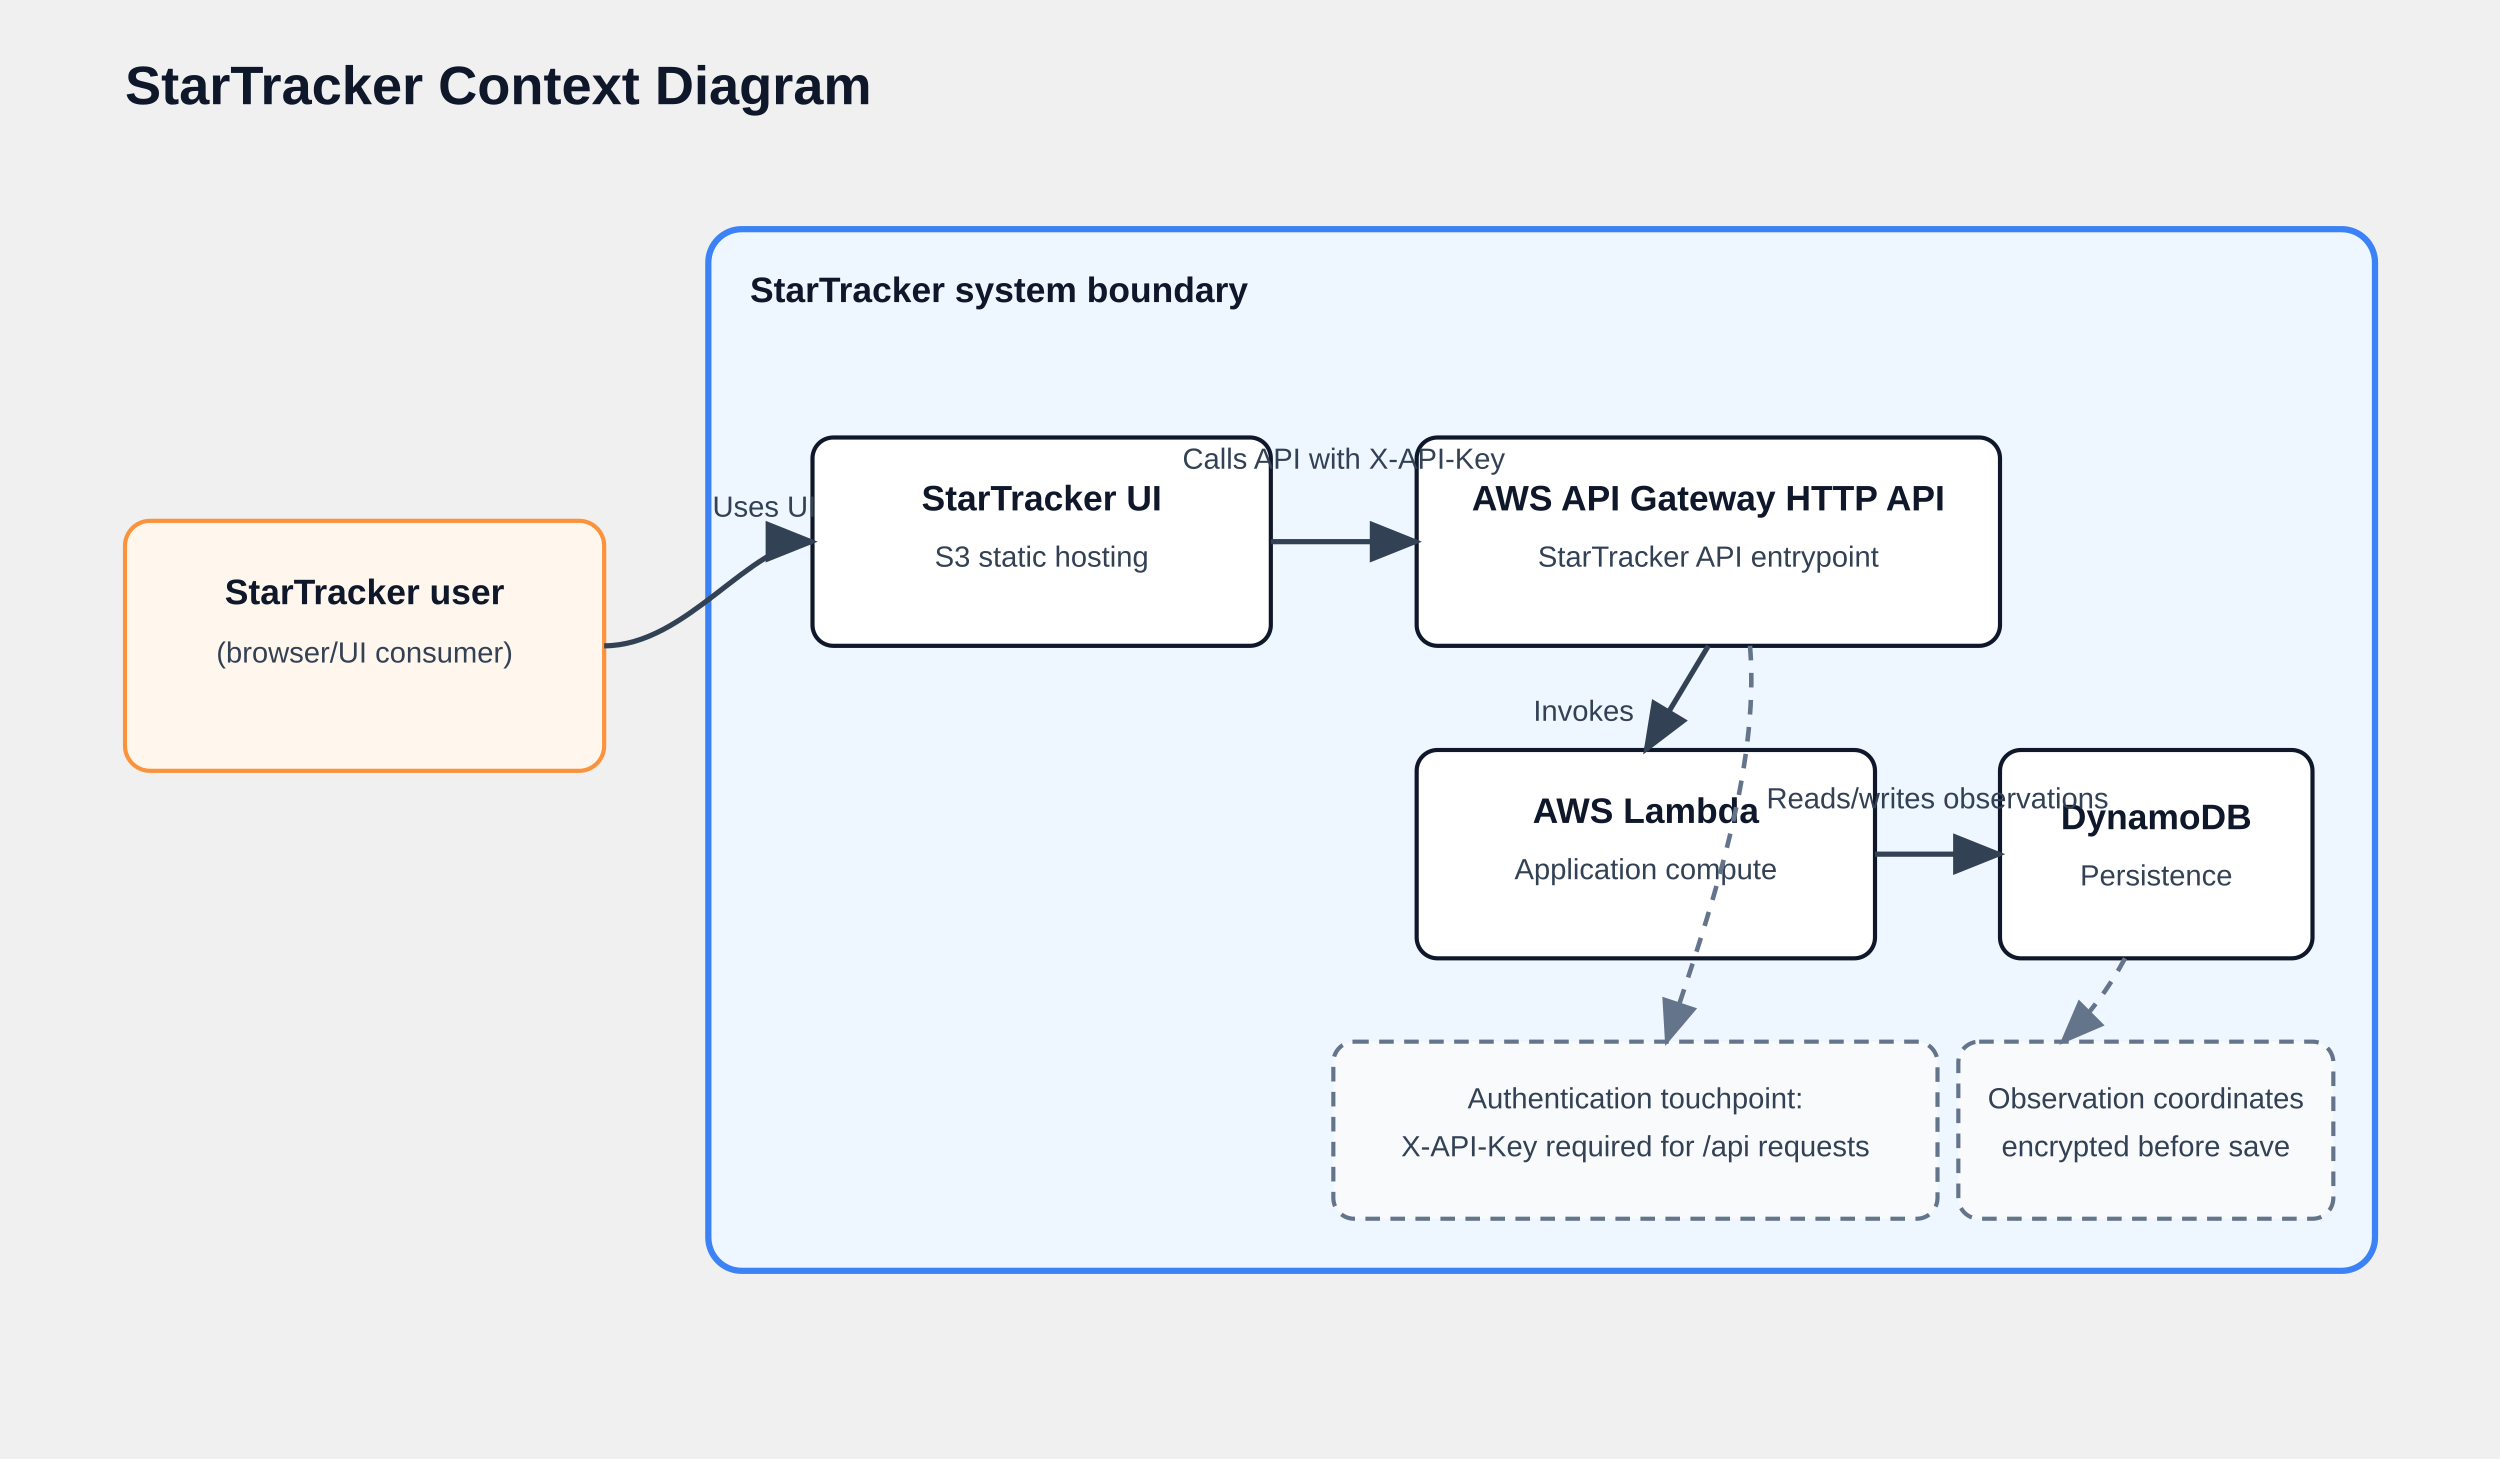
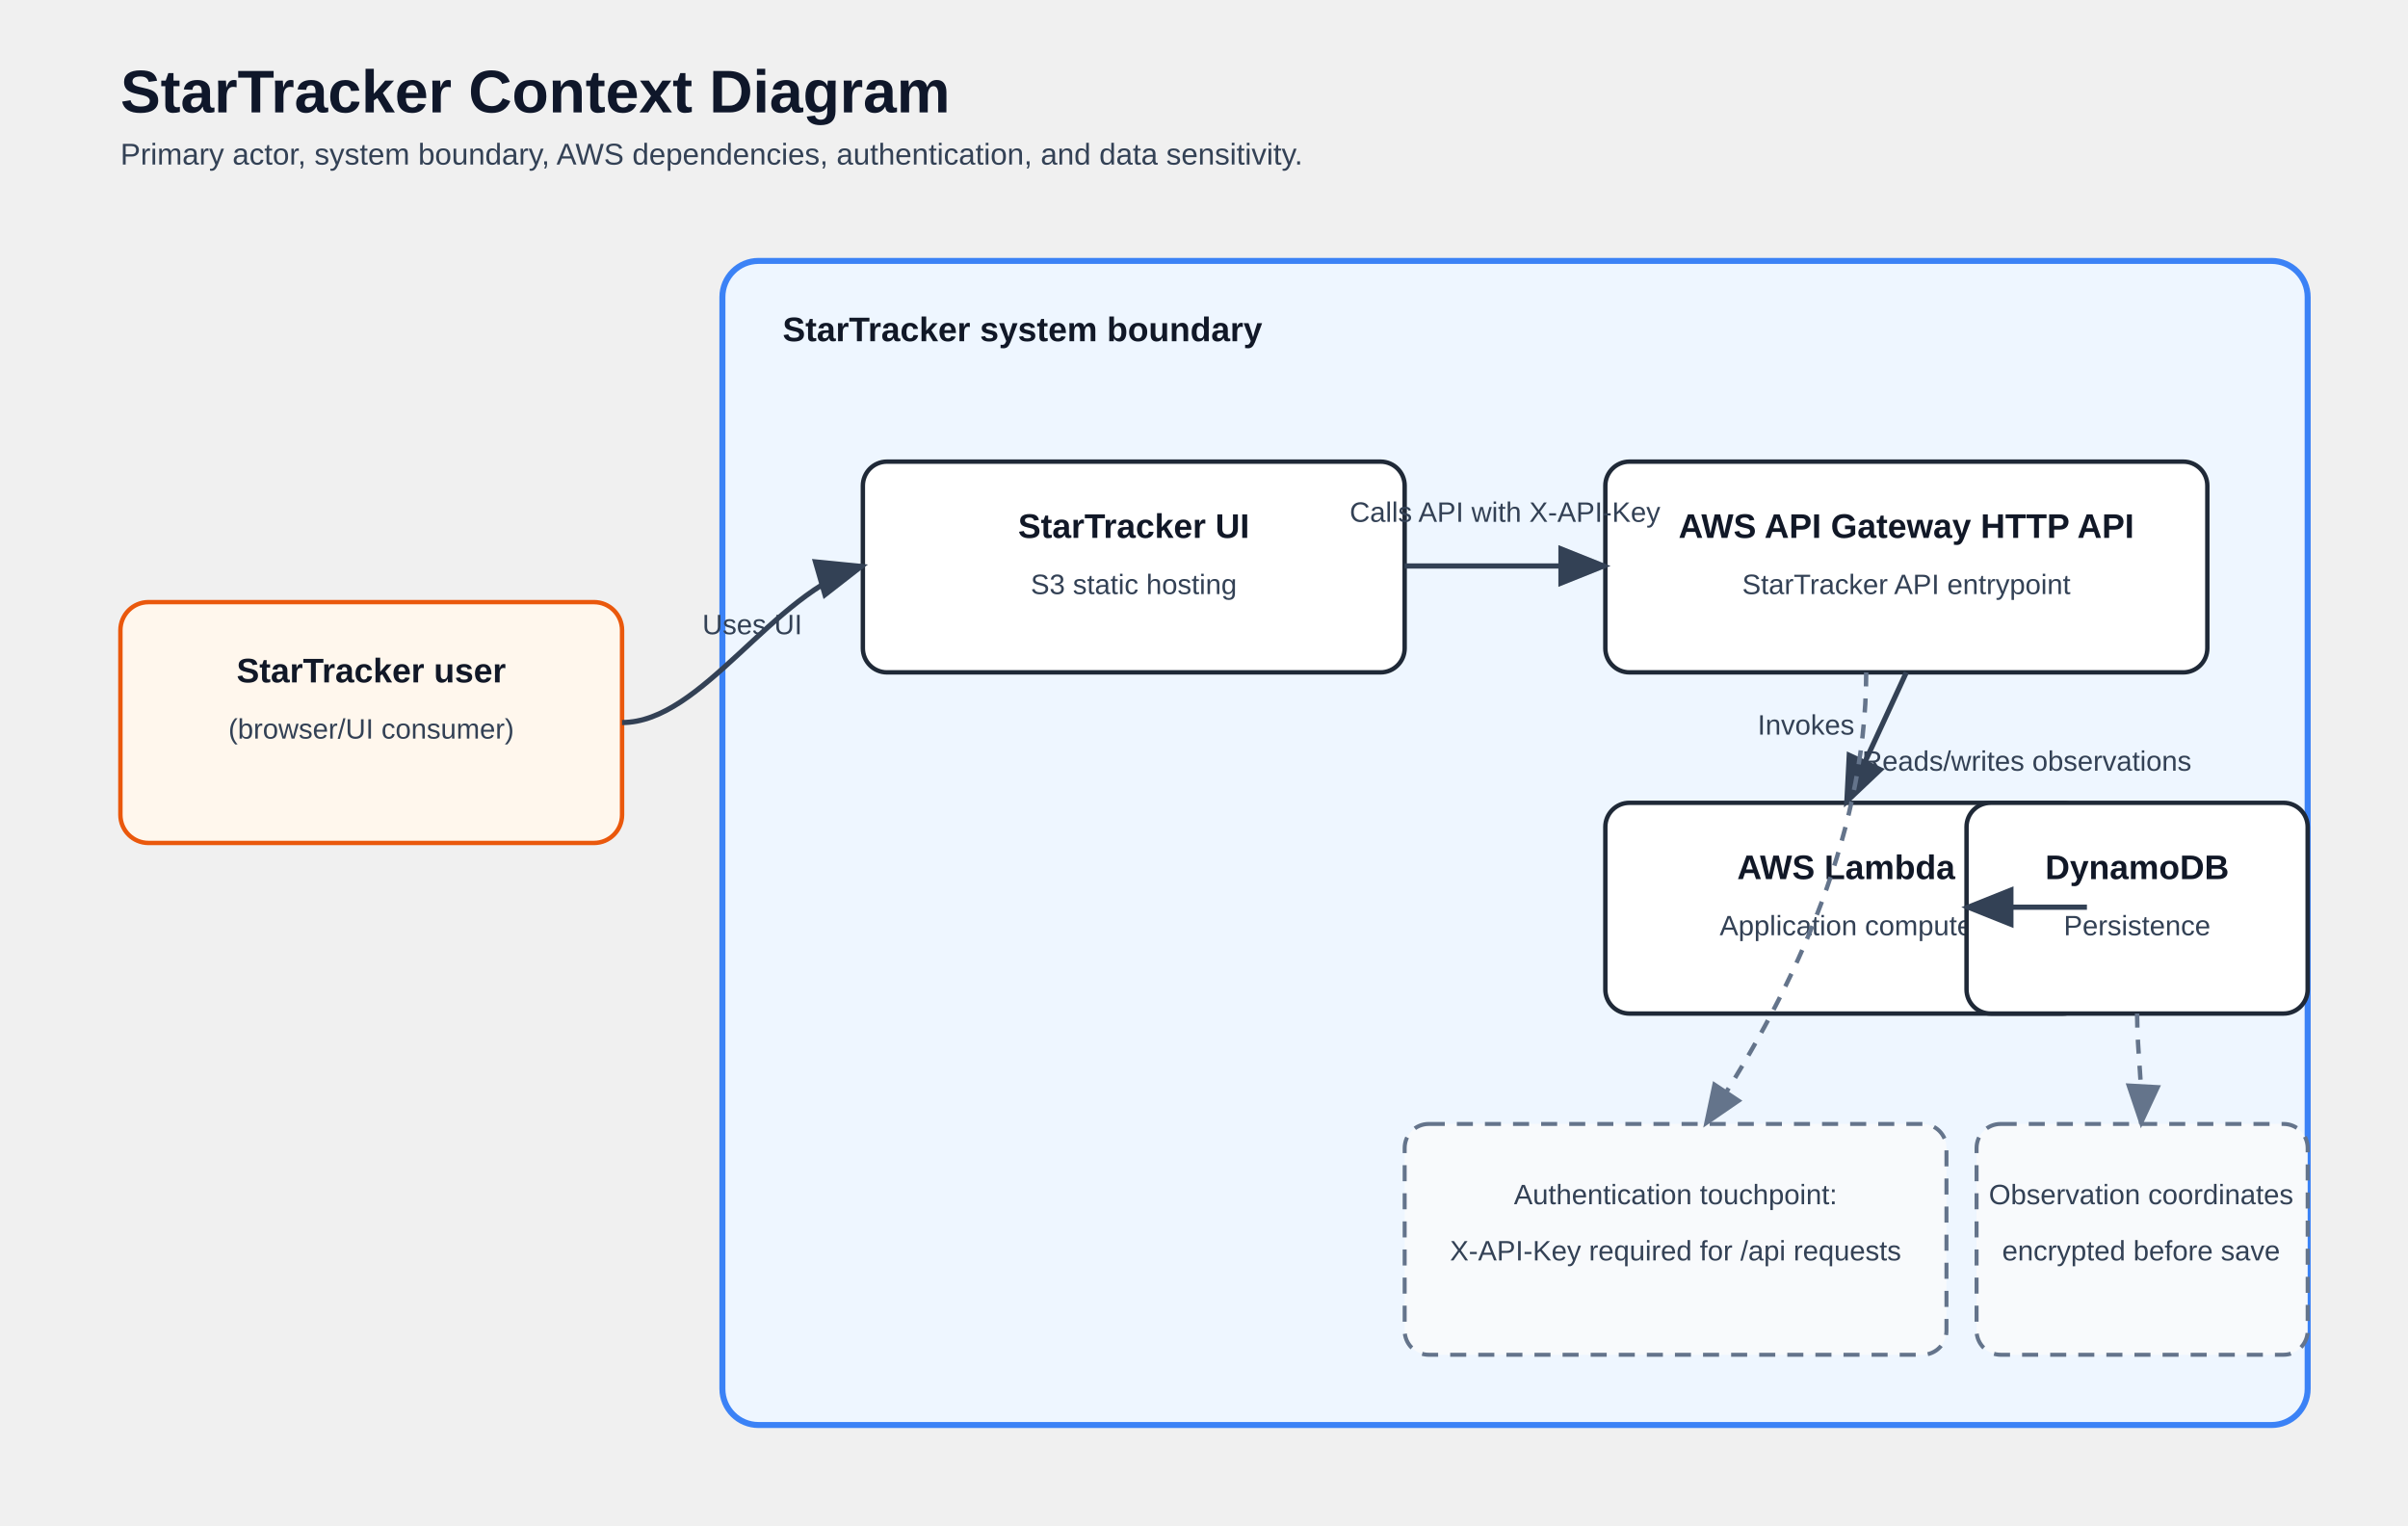
- <svg xmlns="http://www.w3.org/2000/svg" width="1200" height="700" viewBox="0 0 1200 700" role="img" aria-labelledby="title desc">
+ <svg xmlns="http://www.w3.org/2000/svg" width="1200" height="760" viewBox="0 0 1200 760" role="img" aria-labelledby="title desc">
  <defs>
    <marker id="arrow" markerWidth="10" markerHeight="8" refX="9" refY="4" orient="auto" markerUnits="strokeWidth">
      <path d="M0,0 L10,4 L0,8 z" fill="#334155" />
    </marker>
    <marker id="arrowDashed" markerWidth="10" markerHeight="8" refX="9" refY="4" orient="auto" markerUnits="strokeWidth">
      <path d="M0,0 L10,4 L0,8 z" fill="#64748b" />
    </marker>
    <style>
-       .title { font: 700 26px Arial, sans-serif; fill: #0f172a; }
-       .box { fill: #fff7ed; stroke: #fb923c; stroke-width: 2; rx: 12; }
-       .sys { fill: #eef6ff; stroke: #3b82f6; stroke-width: 3; rx: 16; }
-       .svc { fill: #ffffff; stroke: #0f172a; stroke-width: 2; rx: 10; }
-       .note { fill: #f8fafc; stroke: #64748b; stroke-width: 2; stroke-dasharray: 7 5; rx: 10; }
-       .label { font: 600 17px Arial, sans-serif; fill: #0f172a; }
-       .small { font: 500 14px Arial, sans-serif; fill: #334155; }
-       .edge { stroke: #334155; stroke-width: 2.5; fill: none; marker-end: url(#arrow); }
+       .title { font: 700 30px Arial, sans-serif; fill: #0f172a; }
+       .subtitle { font: 500 15px Arial, sans-serif; fill: #334155; }
+       .actor { fill: #fff7ed; stroke: #ea580c; stroke-width: 2.2; }
+       .boundary { fill: #eef6ff; stroke: #3b82f6; stroke-width: 3; }
+       .service { fill: #ffffff; stroke: #1f2937; stroke-width: 2.2; }
+       .note { fill: #f8fafc; stroke: #64748b; stroke-width: 2; stroke-dasharray: 8 6; }
+       .heading { font: 700 34px Arial, sans-serif; fill: #111827; }
+       .text { font: 600 17px Arial, sans-serif; fill: #111827; }
+       .subtext { font: 500 14px Arial, sans-serif; fill: #334155; }
+       .edge { stroke: #334155; stroke-width: 2.6; fill: none; marker-end: url(#arrow); }
      .edge-dashed { stroke: #64748b; stroke-width: 2.2; fill: none; stroke-dasharray: 7 6; marker-end: url(#arrowDashed); }
+       .edge-label { font: 500 14px Arial, sans-serif; fill: #334155; }
    </style>
  </defs>
-   <text x="60" y="50" class="title">StarTracker Context Diagram</text>
-   <rect x="60" y="250" width="230" height="120" class="box" />
-   <text x="175" y="290" text-anchor="middle" class="label">StarTracker user</text>
-   <text x="175" y="318" text-anchor="middle" class="small">(browser/UI consumer)</text>
-   <rect x="340" y="110" width="800" height="500" class="sys" />
-   <text x="360" y="145" class="label">StarTracker system boundary</text>
-   <rect x="390" y="210" width="220" height="100" class="svc" />
-   <text x="500" y="245" text-anchor="middle" class="label">StarTracker UI</text>
-   <text x="500" y="272" text-anchor="middle" class="small">S3 static hosting</text>
-   <rect x="680" y="210" width="280" height="100" class="svc" />
-   <text x="820" y="245" text-anchor="middle" class="label">AWS API Gateway HTTP API</text>
-   <text x="820" y="272" text-anchor="middle" class="small">StarTracker API entrypoint</text>
-   <rect x="680" y="360" width="220" height="100" class="svc" />
-   <text x="790" y="395" text-anchor="middle" class="label">AWS Lambda</text>
-   <text x="790" y="422" text-anchor="middle" class="small">Application compute</text>
-   <rect x="960" y="360" width="150" height="100" class="svc" />
-   <text x="1035" y="398" text-anchor="middle" class="label">DynamoDB</text>
-   <text x="1035" y="425" text-anchor="middle" class="small">Persistence</text>
-   <rect x="640" y="500" width="290" height="85" class="note" />
-   <text x="785" y="532" text-anchor="middle" class="small">Authentication touchpoint:</text>
-   <text x="785" y="555" text-anchor="middle" class="small">X-API-Key required for /api requests</text>
-   <rect x="940" y="500" width="180" height="85" class="note" />
-   <text x="1030" y="532" text-anchor="middle" class="small">Observation coordinates</text>
-   <text x="1030" y="555" text-anchor="middle" class="small">encrypted before save</text>
-   <path d="M290 310 C330 310, 360 260, 390 260" class="edge" />
-   <text x="342" y="248" class="small">Uses UI</text>
-   <path d="M610 260 L680 260" class="edge" />
-   <text x="645" y="225" text-anchor="middle" class="small">Calls API with X-API-Key</text>
-   <path d="M820 310 L790 360" class="edge" />
-   <text x="736" y="346" class="small">Invokes</text>
-   <path d="M900 410 L960 410" class="edge" />
-   <text x="930" y="388" text-anchor="middle" class="small">Reads/writes observations</text>
-   <path d="M840 310 C845 370, 820 440, 800 500" class="edge-dashed" />
-   <path d="M1020 460 C1012 475, 1002 488, 990 500" class="edge-dashed" />
+   <text x="60" y="56" class="title">StarTracker Context Diagram</text>
+   <text x="60" y="82" class="subtitle">Primary actor, system boundary, AWS dependencies, authentication, and data sensitivity.</text>
+   <rect x="60" y="300" width="250" height="120" rx="14" class="actor" />
+   <text x="185" y="340" text-anchor="middle" class="text">StarTracker user</text>
+   <text x="185" y="368" text-anchor="middle" class="subtext">(browser/UI consumer)</text>
+   <rect x="360" y="130" width="790" height="580" rx="18" class="boundary" />
+   <text x="390" y="170" class="text">StarTracker system boundary</text>
+   <rect x="430" y="230" width="270" height="105" rx="12" class="service" />
+   <text x="565" y="268" text-anchor="middle" class="text">StarTracker UI</text>
+   <text x="565" y="296" text-anchor="middle" class="subtext">S3 static hosting</text>
+   <rect x="800" y="230" width="300" height="105" rx="12" class="service" />
+   <text x="950" y="268" text-anchor="middle" class="text">AWS API Gateway HTTP API</text>
+   <text x="950" y="296" text-anchor="middle" class="subtext">StarTracker API entrypoint</text>
+   <rect x="800" y="400" width="240" height="105" rx="12" class="service" />
+   <text x="920" y="438" text-anchor="middle" class="text">AWS Lambda</text>
+   <text x="920" y="466" text-anchor="middle" class="subtext">Application compute</text>
+   <rect x="980" y="400" width="170" height="105" rx="12" class="service" />
+   <text x="1065" y="438" text-anchor="middle" class="text">DynamoDB</text>
+   <text x="1065" y="466" text-anchor="middle" class="subtext">Persistence</text>
+   <rect x="700" y="560" width="270" height="115" rx="12" class="note" />
+   <text x="835" y="600" text-anchor="middle" class="subtext">Authentication touchpoint:</text>
+   <text x="835" y="628" text-anchor="middle" class="subtext">X-API-Key required for /api requests</text>
+   <rect x="985" y="560" width="165" height="115" rx="12" class="note" />
+   <text x="1067" y="600" text-anchor="middle" class="subtext">Observation coordinates</text>
+   <text x="1067" y="628" text-anchor="middle" class="subtext">encrypted before save</text>
+   <path d="M310 360 C350 360, 385 295, 430 282" class="edge" />
+   <text x="350" y="316" class="edge-label">Uses UI</text>
+   <path d="M700 282 L800 282" class="edge" />
+   <text x="750" y="260" text-anchor="middle" class="edge-label">Calls API with X-API-Key</text>
+   <path d="M950 335 L920 400" class="edge" />
+   <text x="900" y="366" text-anchor="middle" class="edge-label">Invokes</text>
+   <path d="M1040 452 L980 452" class="edge" />
+   <text x="1010" y="384" text-anchor="middle" class="edge-label">Reads/writes observations</text>
+   <path d="M930 335 C930 420, 890 500, 850 560" class="edge-dashed" />
+   <path d="M1065 505 C1065 525, 1068 542, 1067 560" class="edge-dashed" />
</svg>
